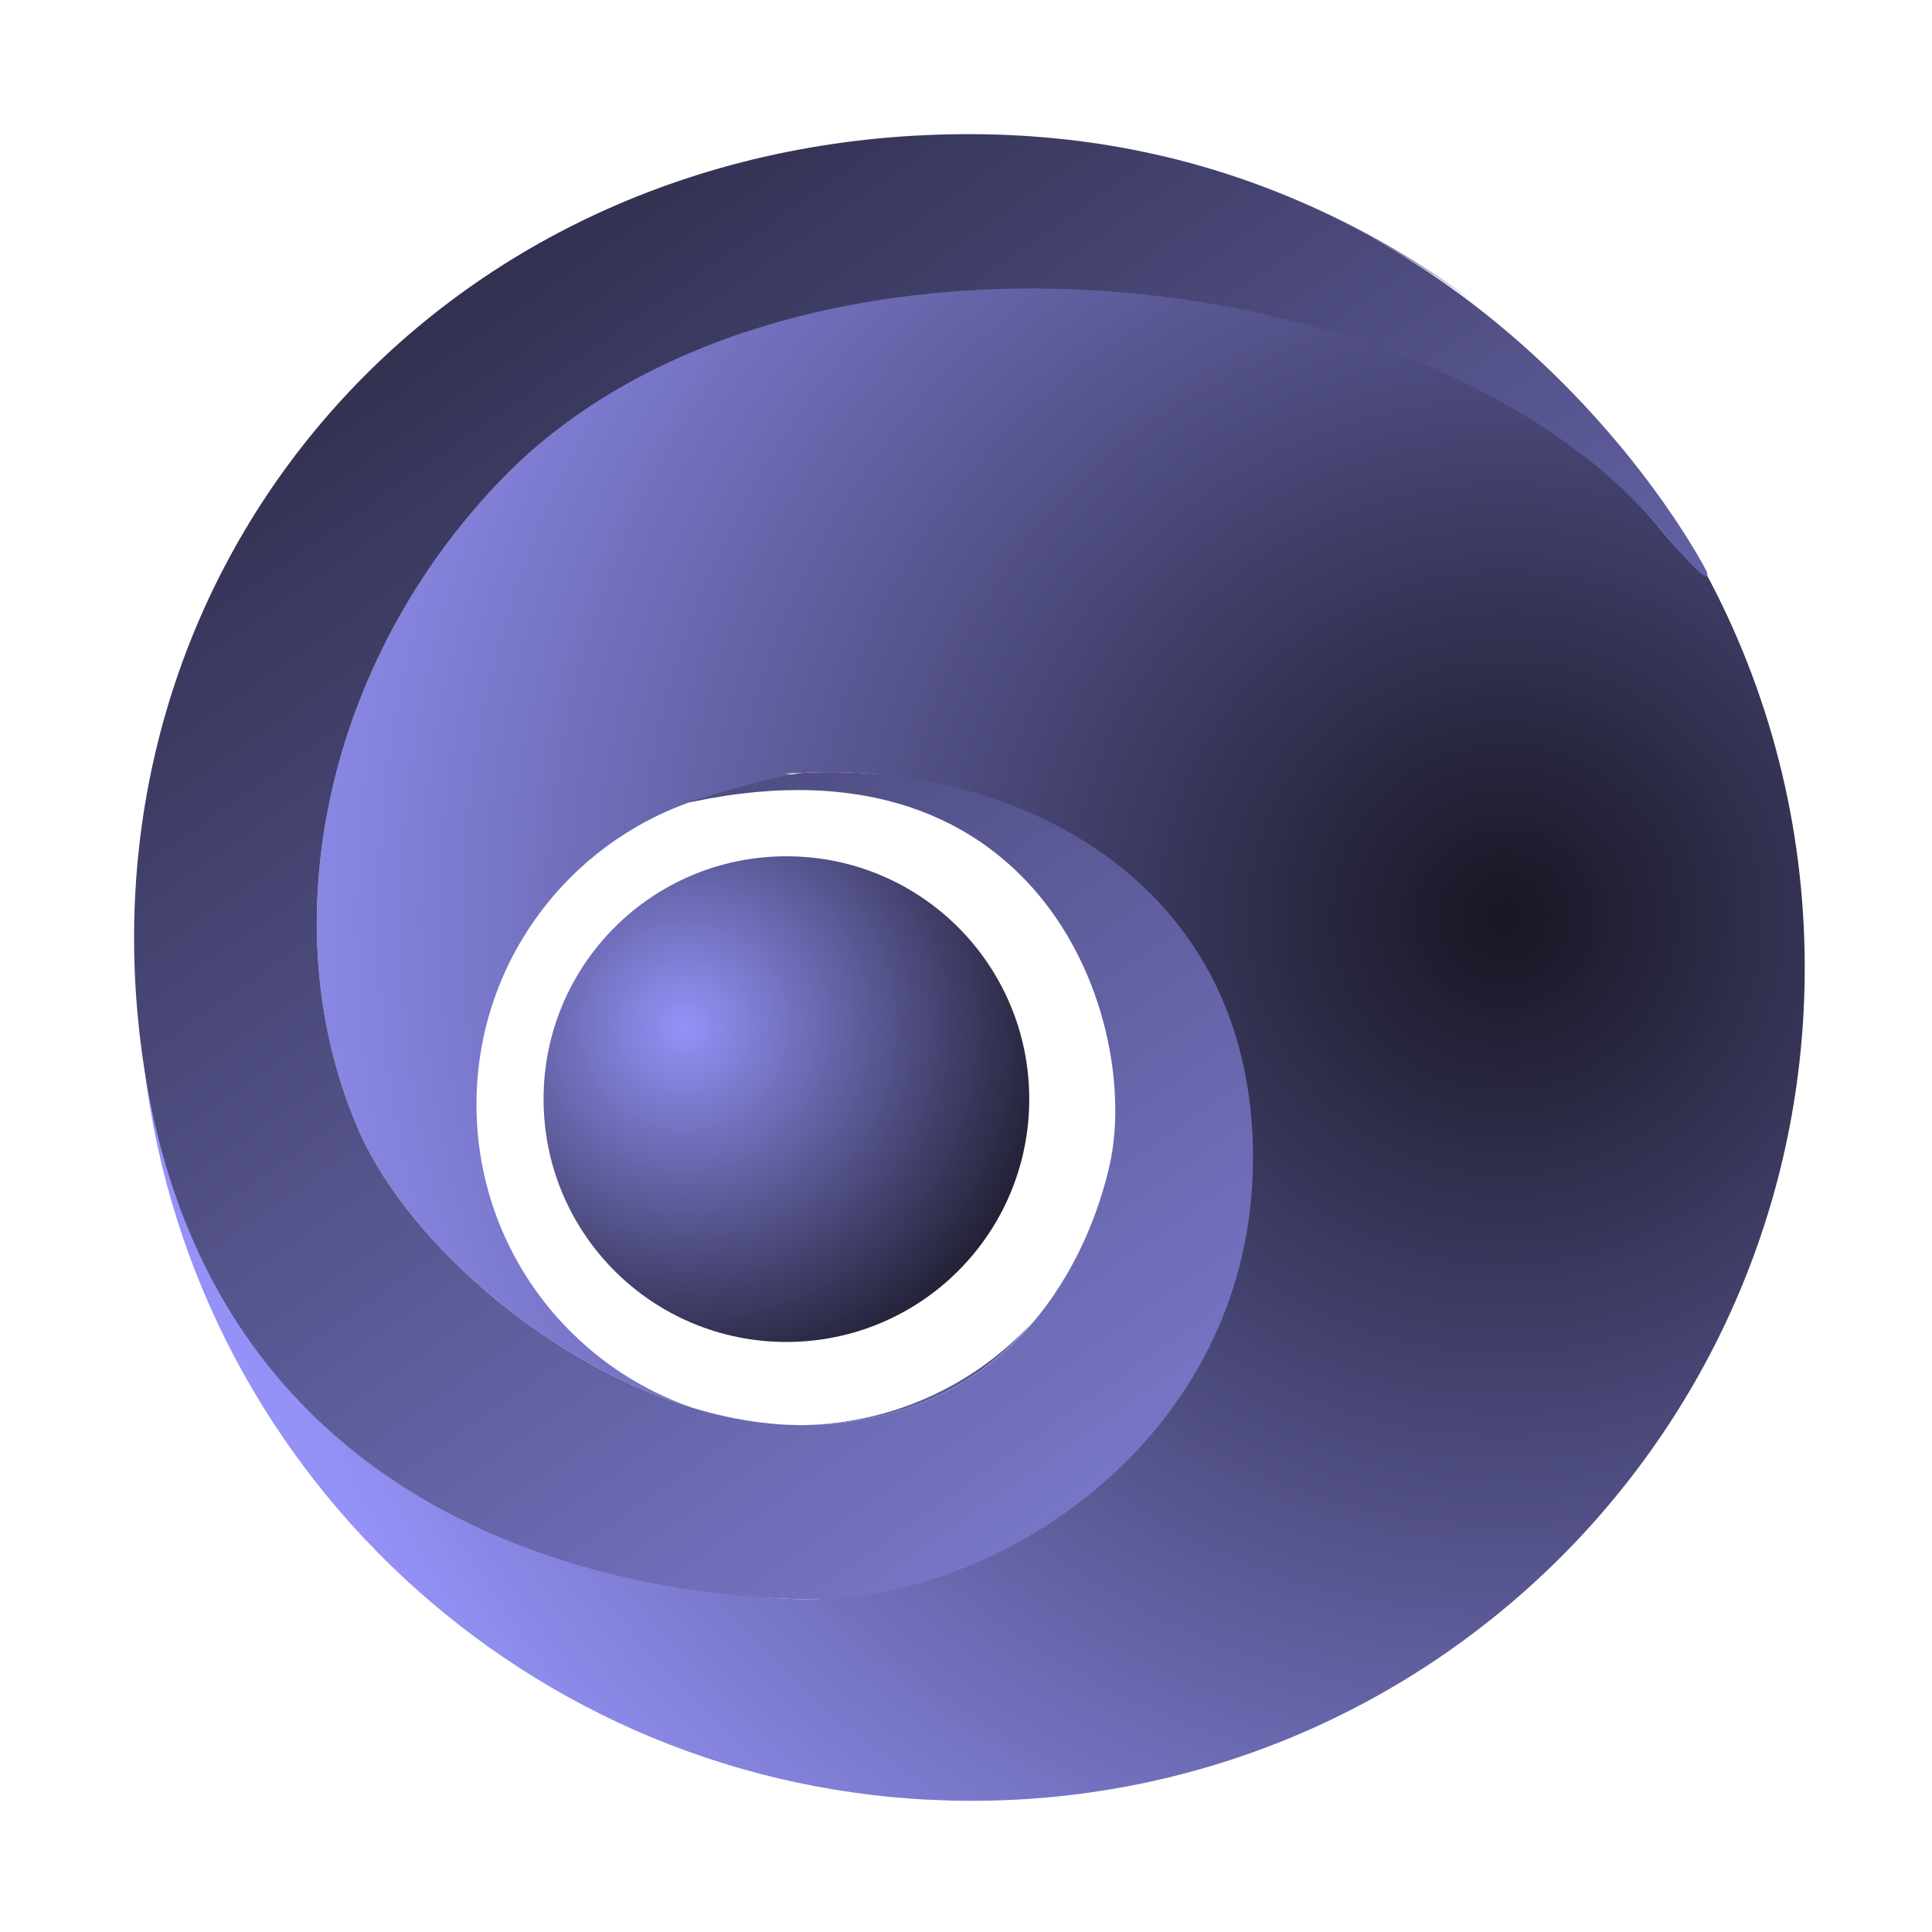
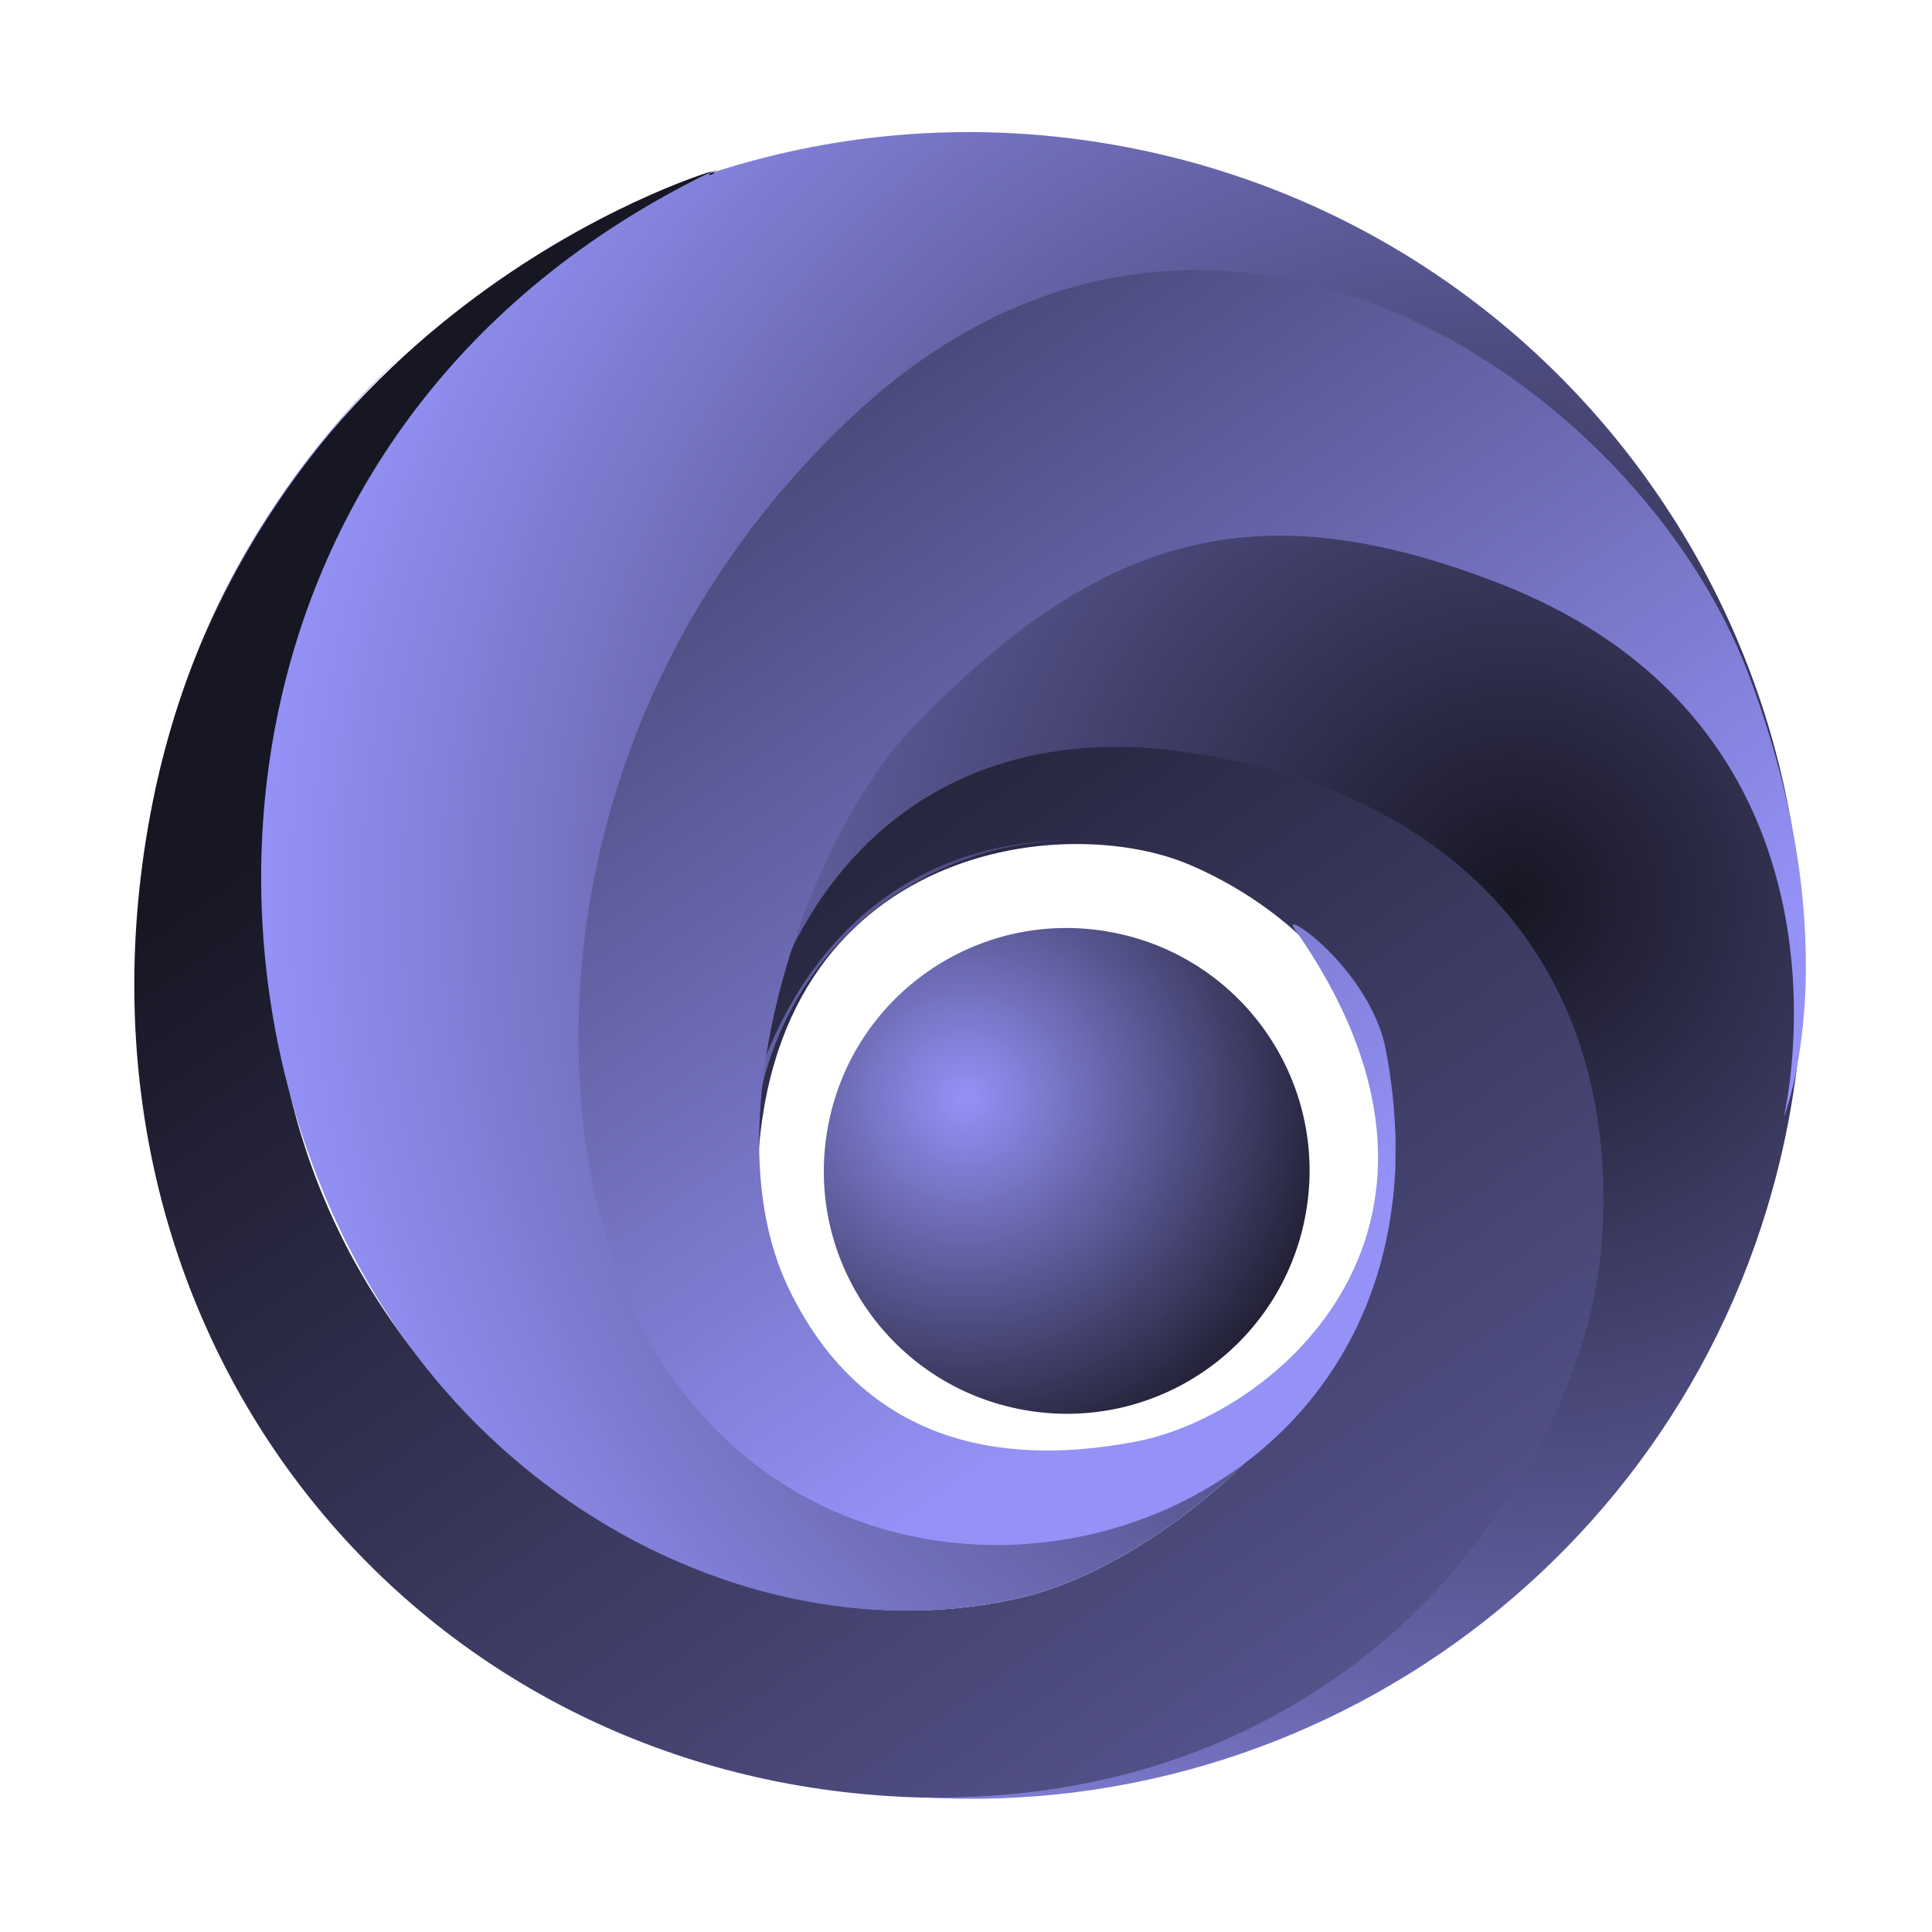
- <svg xmlns="http://www.w3.org/2000/svg" viewBox="0 0 720 720" width="500" height="500">
+ <svg xmlns="http://www.w3.org/2000/svg" viewBox="0 0 720 720" width="720" height="720">
  <defs>
-     <radialGradient id="grd1" gradientUnits="userSpaceOnUse" cx="560.791" cy="341.979" r="515.509">
+     <radialGradient id="grd1" gradientUnits="userSpaceOnUse" cx="0" cy="0" r="0">
      <stop offset="0" stop-color="#171623" />
      <stop offset="0.94" stop-color="#9492f7" />
    </radialGradient>
-     <linearGradient id="grd2" gradientUnits="userSpaceOnUse" x1="53.857" y1="-48.28" x2="573.803" y2="694.28">
+     <linearGradient id="grd2" gradientUnits="userSpaceOnUse" x1="-106.257" y1="451.833" x2="470.786" y2="1275.937">
      <stop offset="0" stop-color="#171623" />
      <stop offset="1" stop-color="#9492f7" />
    </linearGradient>
-     <radialGradient id="grd3" gradientUnits="userSpaceOnUse" cx="255.061" cy="382.459" r="150.253">
+     <radialGradient id="grd3" gradientUnits="userSpaceOnUse" cx="564.459" cy="334.919" r="497.879">
+       <stop offset="0" stop-color="#171623" />
+       <stop offset="0.94" stop-color="#9492f7" />
+     </radialGradient>
+     <linearGradient id="grd4" gradientUnits="userSpaceOnUse" x1="258.028" y1="-117.81" x2="630.573" y2="414.24">
+       <stop offset="0" stop-color="#171623" />
+       <stop offset="0.94" stop-color="#9492f7" />
+     </linearGradient>
+     <linearGradient id="grd5" gradientUnits="userSpaceOnUse" x1="0" y1="0" x2="0" y2="0">
+       <stop offset="0" stop-color="#171623" />
+       <stop offset="1" stop-color="#9492f7" />
+     </linearGradient>
+     <linearGradient id="grd6" gradientUnits="userSpaceOnUse" x1="0" y1="0" x2="0" y2="0">
+       <stop offset="0" stop-color="#171623" />
+       <stop offset="1" stop-color="#9492f7" />
+     </linearGradient>
+     <radialGradient id="grd7" gradientUnits="userSpaceOnUse" cx="359.515" cy="409.202" r="150.277">
      <stop offset="0" stop-color="#9492f7" />
      <stop offset="1" stop-color="#171623" />
    </radialGradient>
  </defs>
  <style>
		tspan { white-space:pre }
		.shp0 { fill: url(#grd1) } 
		.shp1 { fill: url(#grd2) } 
		.shp2 { fill: url(#grd3) } 
+ 		.shp3 { fill: url(#grd4) } 
+ 		.shp4 { fill: url(#grd5) } 
+ 		.shp5 { fill: url(#grd6) } 
+ 		.shp6 { fill: url(#grd7) } 
	</style>
-   <path id="Background copy" fill-rule="evenodd" class="shp0" d="M362.07 671.11C203.09 671.11 72.33 552.13 53.82 398.21C80.32 561.34 236.71 595.14 299.57 596C364.57 596.89 457.57 535 454.57 427.11C451.7 323.94 372.57 284 299.57 288C290.58 288.49 290.57 288 299.57 289.11C375.57 298.48 406.76 345.59 414.31 388.33C403.51 333.42 355.19 292.11 297.07 292.11C230.99 292.11 177.57 345.53 177.57 411.61C177.57 464.2 211.4 508.77 258.53 524.78C203.53 508.21 151.36 461.97 133.57 421C100.57 345 121 246.45 187.57 178C293.57 69 529.55 88.57 618.57 197C627.45 207.81 632.99 212.61 635.35 212.89C659.1 256.8 672.57 307.11 672.57 360.61C672.57 532.32 533.78 671.11 362.07 671.11ZM303.57 531C301.98 531.07 300.39 531.1 298.79 531.1C332.72 530.62 363.18 516.07 384.63 493C367.5 513.11 341.76 529.42 303.57 531ZM428.17 57.14C472.28 66.67 512.88 85.55 547.79 111.61C515.77 88.48 475.61 67.62 428.17 57.14Z" />
-   <path id="Shape 2 copy" class="shp1" d="M257.92 298.83C389.39 271.07 425.24 381.72 413.57 434C405.96 468.09 378.57 527.89 303.57 531C234.6 533.86 156.22 473.16 133.57 421C100.57 345 121 246.45 187.57 178C293.57 69 533.64 95.09 618.57 197C640.65 223.49 635.85 212.62 635.85 212.62C635.85 212.62 553.42 50.8 362.57 50C169.02 49.18 33.57 203.22 51.57 381.11C69.57 559 216.45 594.32 299.57 596C372.12 597.47 469.9 534.45 466.9 426.55C464.03 323.39 372.57 284 299.57 288C290.58 288.49 249.05 300.7 257.92 298.83Z" />
-   <path id="Layer 1" fill-rule="evenodd" class="shp2" d="M293.07 500.11C243.02 500.11 202.57 459.66 202.57 409.61C202.57 359.56 243.02 319.11 293.07 319.11C343.12 319.11 383.57 359.56 383.57 409.61C383.57 459.66 343.12 500.11 293.07 500.11Z" />
+   <path id="Shape 1" class="shp0" d="" />
+   <path id="Shape 2 copy" class="shp1" d="M282.29 451.4C278.16 317.1 393.4 301.34 442.8 322.05C475.02 335.56 529.04 373.07 518.87 447.44C509.51 515.84 435.93 582.27 380.59 595.36C299.96 614.43 208.07 575.83 150.94 499.32C41.21 352.41 130.4 144.05 245.7 78.44C275.67 61.38 264.13 64.19 264.13 64.19C264.13 64.19 90.3 116.77 55.83 304.48C20.87 494.85 148.58 655.36 326.86 669.04C505.13 682.71 590.97 545.75 599.92 458.15C608.93 370.05 551.62 284.33 444.88 268.24C342.84 252.86 287.92 335.94 278.98 408.5C277.87 417.43 282.56 460.46 282.29 451.4Z" />
+   <path id="Background copy" fill-rule="evenodd" class="shp2" d="M667.1 414.59C639.05 571.07 498.86 678.78 344.09 669.84C509.33 672.54 591.15 544.48 597 462.54C603.82 367.07 549.98 296.57 443.26 280.48C341.2 265.1 287.92 335.94 278.98 408.5C277.87 417.43 277.39 417.35 280.07 408.69C302.7 335.54 354.58 313.15 397.98 313.26C342.03 314.2 292.84 354.47 282.58 411.68C270.92 476.72 314.07 538.73 379.12 550.4C430.88 559.68 480.72 534.24 504.8 490.68C478.78 541.89 424.06 585.08 380.59 595.36C299.96 614.43 206.56 576.93 150.94 499.32C62.36 375.75 73.54 160.54 260.45 66.28C266.36 63.29 267.39 63.3 266.9 63.89C313.61 48.95 364.57 44.9 416.28 54.17C585.29 84.47 697.41 245.57 667.1 414.59ZM266.9 63.89C266.03 64.16 265.17 64.45 264.31 64.73C263.94 65.93 266.36 64.54 266.9 63.89ZM518.87 447.44C518.66 449.02 518.41 450.59 518.12 452.17C523.64 418.68 514.69 386.13 495.77 360.95C512.54 381.36 524.05 409.57 518.87 447.44ZM74.44 241.17C91.6 199.44 117.35 162.81 149.16 133.04C120.74 160.48 93.12 196.33 74.44 241.17Z" />
+   <path id="Shape 2 copy 2" class="shp3" d="M482.31 345.97C559.56 455.91 475.71 527.45 423.06 537.29C388.73 543.71 326.1 547.52 293.74 479.79C263.97 417.51 300.89 311.73 340.42 270.85C410.43 198.44 468.55 182.73 557.67 217C699.59 271.56 664.77 416.27 664.77 416.27C664.77 416.27 690.2 353.78 651.67 251.37C610.63 142.32 448.83 30.44 316.23 156.52C214.38 253.38 202.18 381.85 225.89 461.53C282.03 650.15 555.98 590.65 516.14 389.62C509.2 360 477.1 338.55 482.31 345.97Z" />
+   <path id="Shape 3" class="shp4" d="" />
+   <path id="Shape 2" class="shp5" d="" />
+   <path id="Layer 1" fill-rule="evenodd" class="shp6" d="M486.61 452.33C477.78 501.59 430.82 534.27 381.56 525.44C332.29 516.6 299.62 469.65 308.45 420.38C317.28 371.12 364.24 338.44 413.5 347.28C462.77 356.11 495.44 403.06 486.61 452.33Z" />
</svg>
